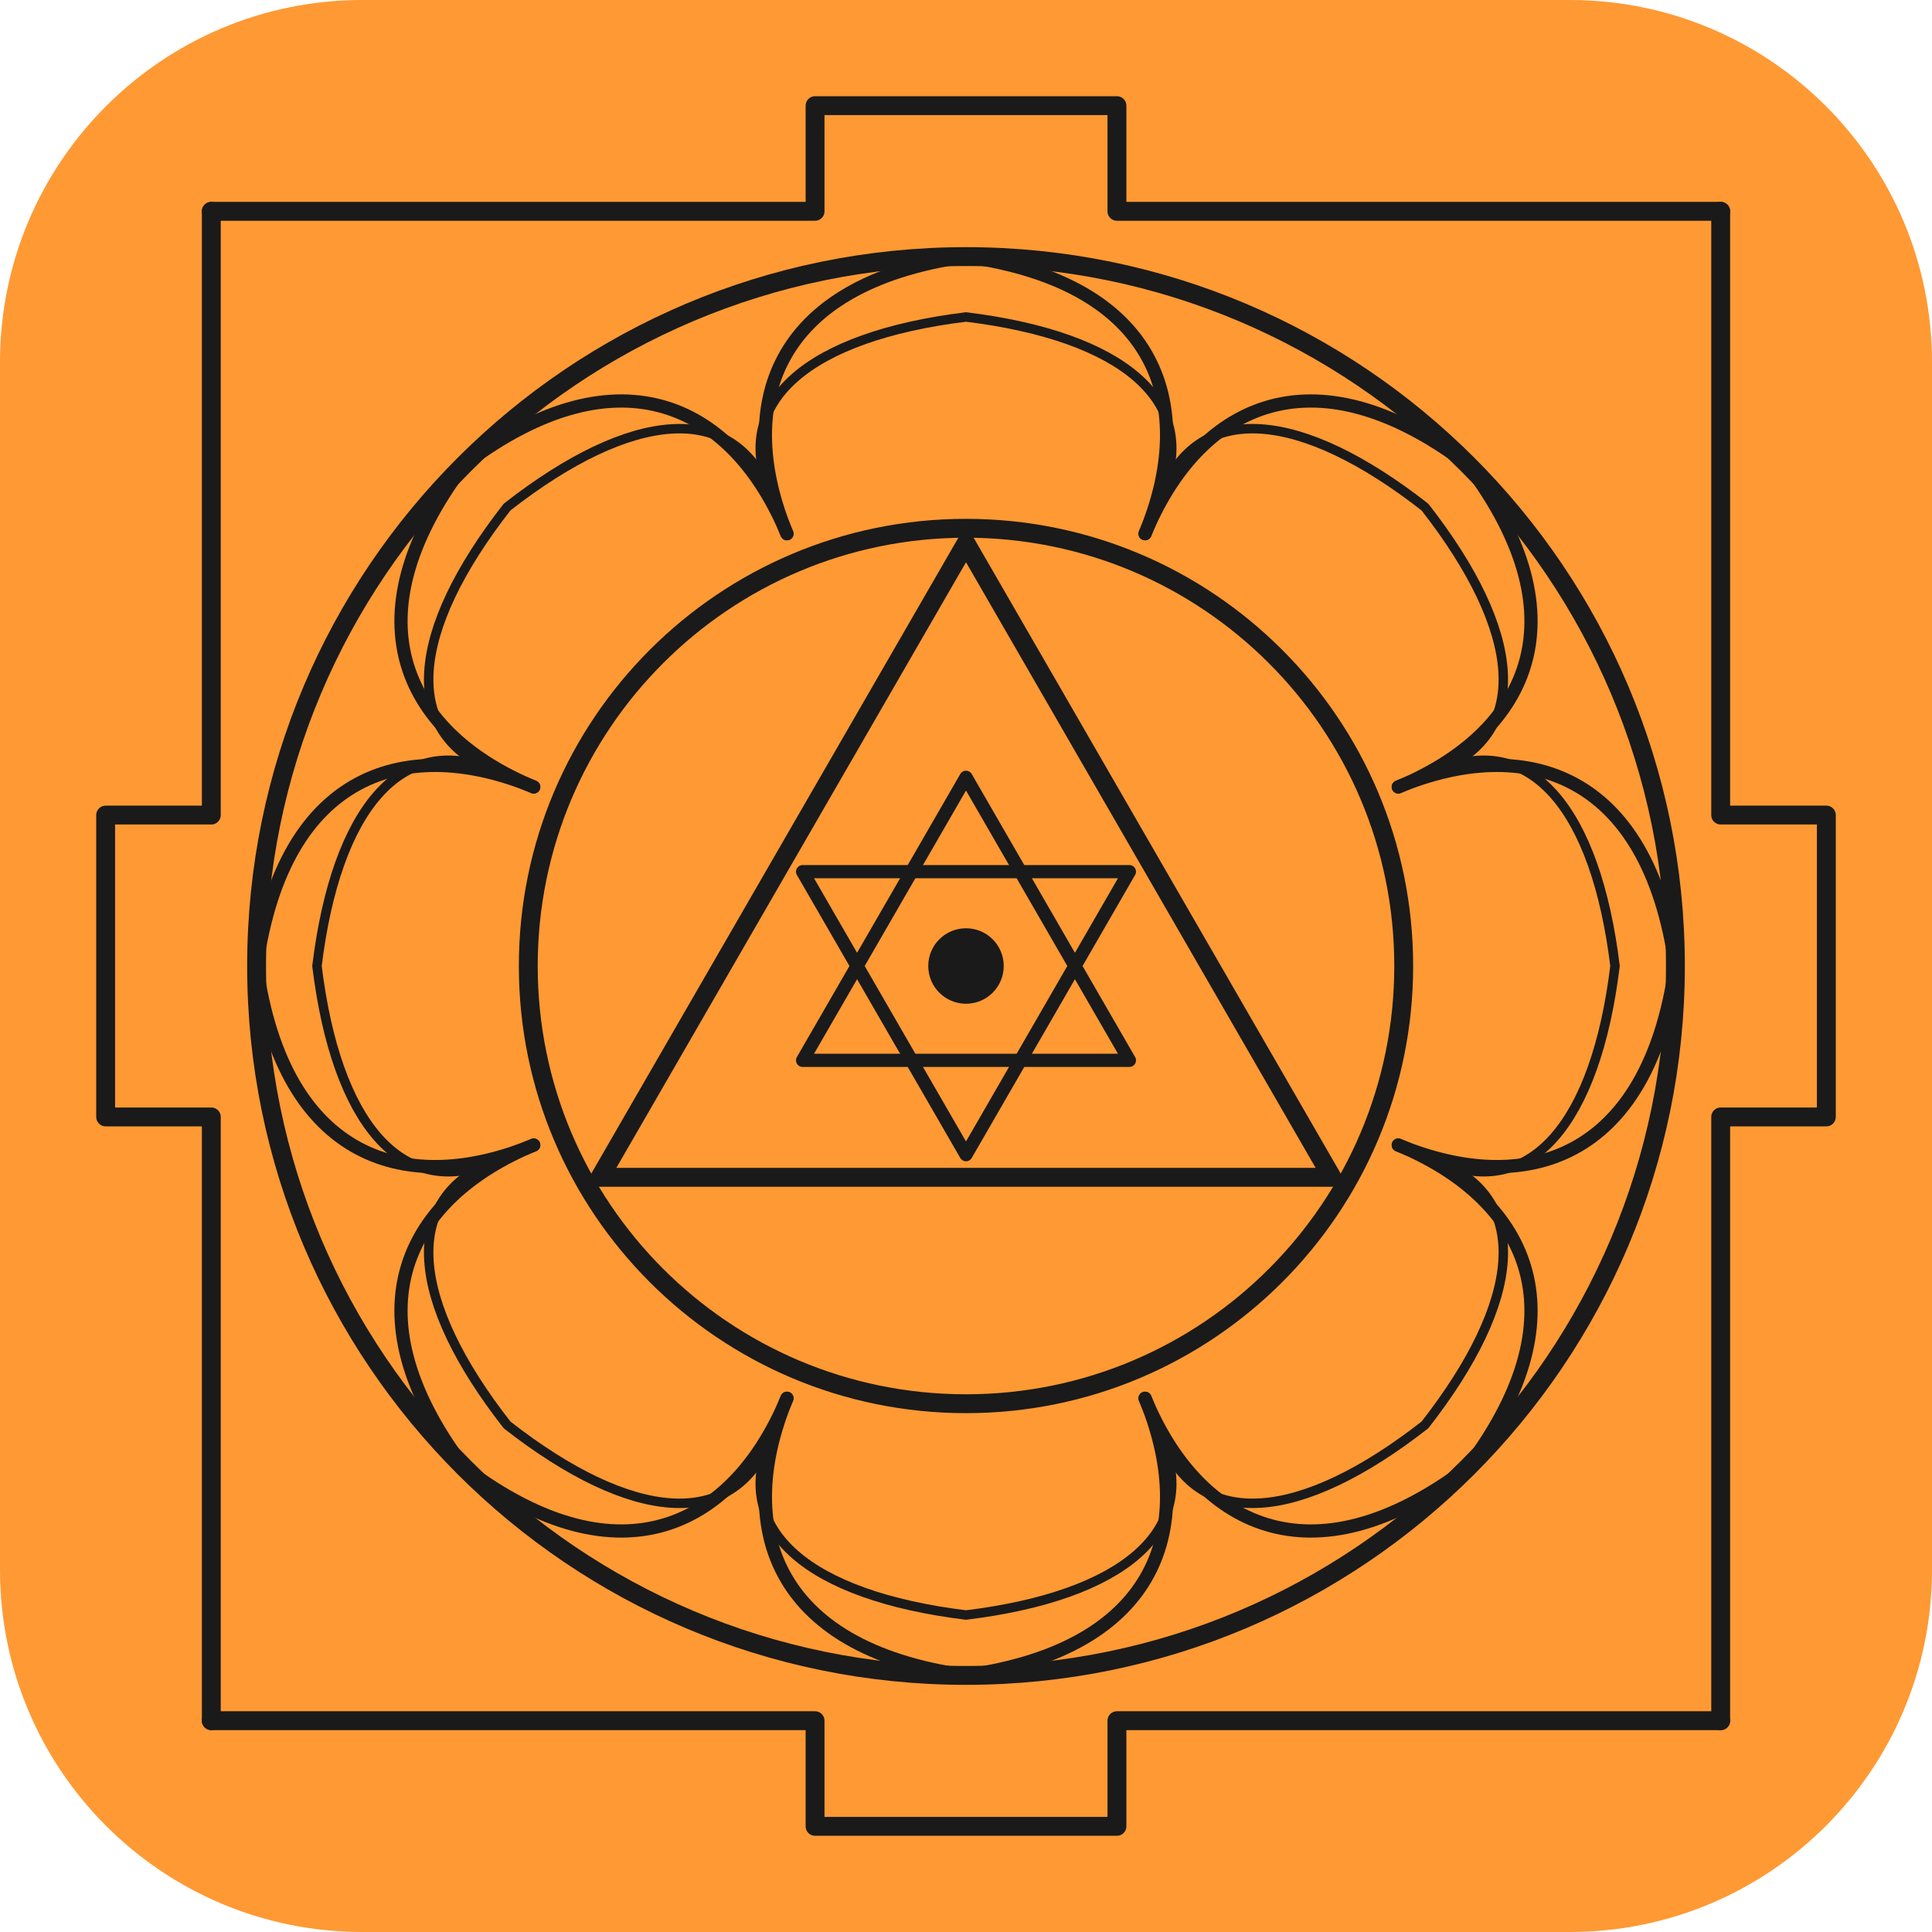
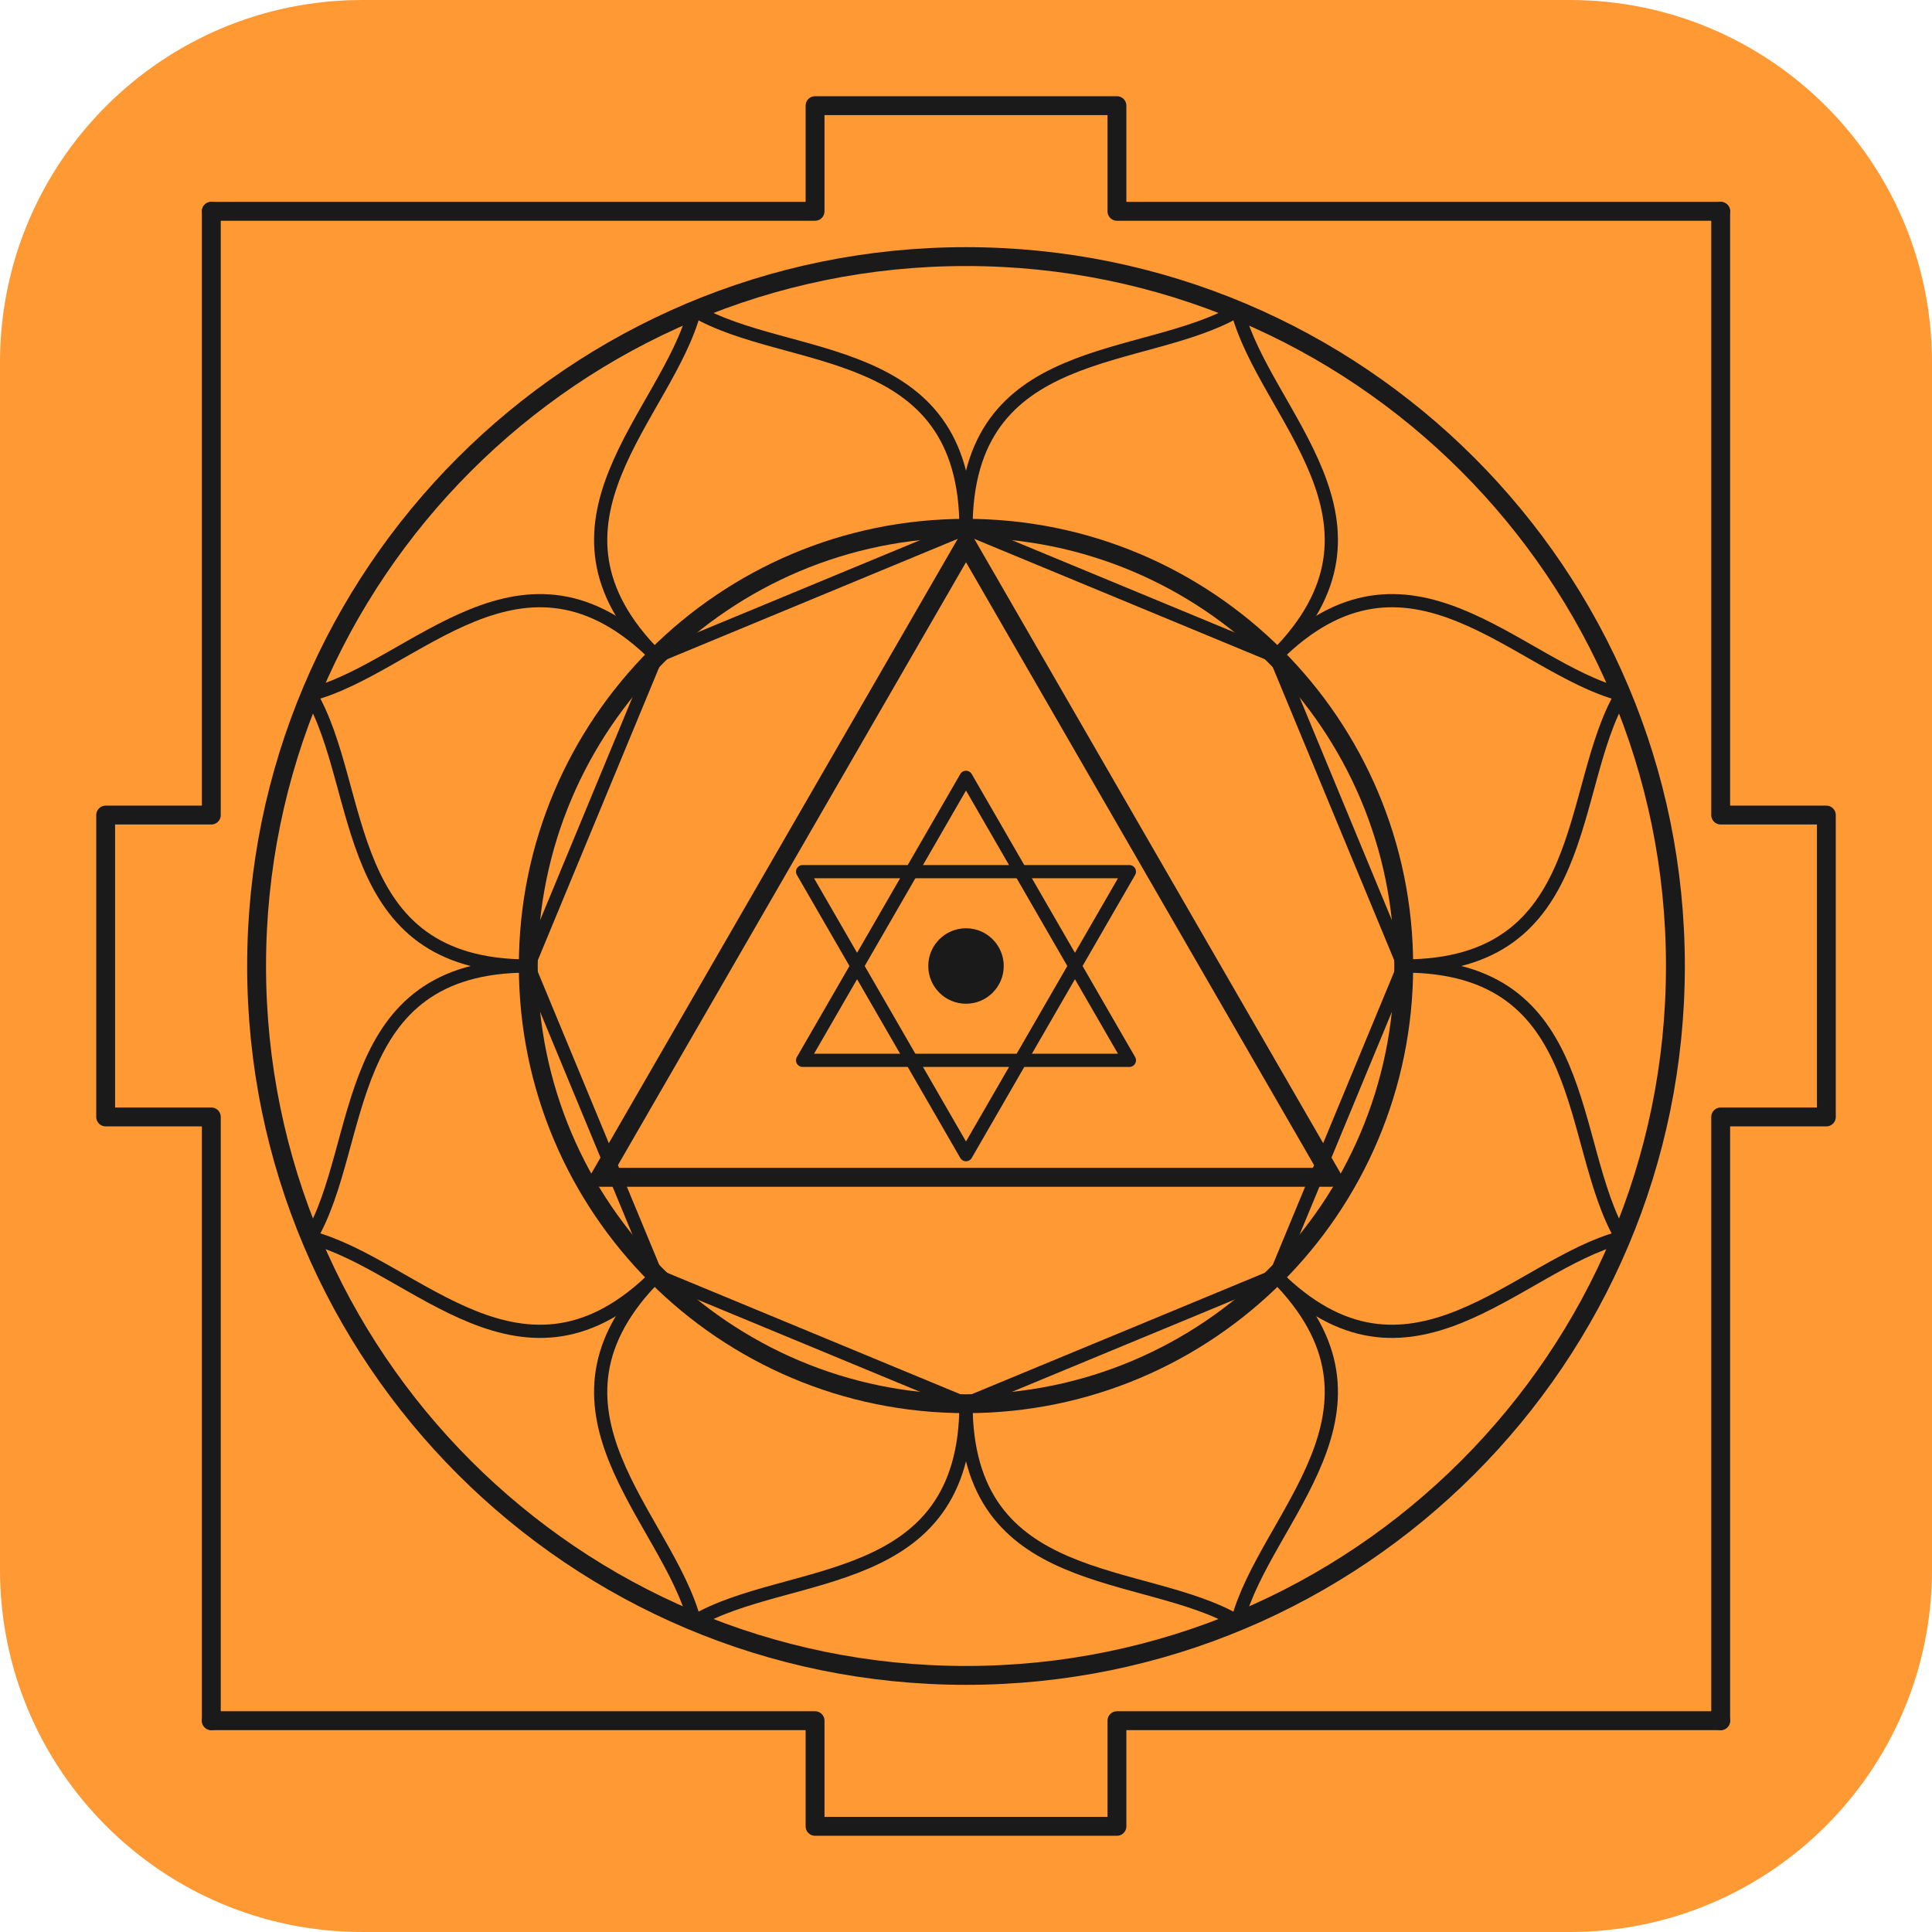
<svg xmlns="http://www.w3.org/2000/svg" viewBox="0 0 512 512">
  <rect width="512" height="512" rx="96" fill="#ff9933" />
  <g fill="none" stroke="#1a1a1a" stroke-width="5" stroke-linejoin="round" stroke-linecap="round">
    <path transform="rotate(0 256 256)" d="M 56.00 56.00 L 216.00 56.00 M 296.00 56.00 L 456.00 56.00 M 216.00 56.00 L 216.00 28.00 M 296.00 56.00 L 296.00 28.00 M 216.00 28.00 L 296.00 28.00" />
    <path transform="rotate(90 256 256)" d="M 56.00 56.00 L 216.00 56.00 M 296.00 56.00 L 456.00 56.00 M 216.00 56.00 L 216.00 28.00 M 296.00 56.00 L 296.00 28.00 M 216.00 28.00 L 296.00 28.00" />
    <path transform="rotate(180 256 256)" d="M 56.00 56.00 L 216.00 56.00 M 296.00 56.00 L 456.00 56.00 M 216.00 56.00 L 216.00 28.00 M 296.00 56.00 L 296.00 28.00 M 216.00 28.00 L 296.00 28.00" />
    <path transform="rotate(270 256 256)" d="M 56.00 56.00 L 216.00 56.00 M 296.00 56.00 L 456.00 56.00 M 216.00 56.00 L 216.00 28.00 M 296.00 56.00 L 296.00 28.00 M 216.00 28.00 L 296.00 28.00" />
    <circle cx="256" cy="256" r="188" />
-     <path stroke-width="3.5" d="M 370.56 303.45 C 403.82 317.23 436.72 307.82 444.00 256.00 C 436.72 204.18 403.82 194.77 370.56 208.55" />
-     <path stroke-width="3.5" d="M 370.56 208.55 C 403.82 194.77 420.43 164.86 388.94 123.06 C 347.14 91.57 317.23 108.18 303.45 141.44" />
-     <path stroke-width="3.5" d="M 303.45 141.44 C 317.23 108.18 307.82 75.28 256.00 68.00 C 204.18 75.28 194.77 108.18 208.55 141.44" />
-     <path stroke-width="3.5" d="M 208.55 141.44 C 194.77 108.18 164.86 91.57 123.06 123.06 C 91.57 164.86 108.18 194.77 141.44 208.55" />
-     <path stroke-width="3.5" d="M 141.44 208.55 C 108.18 194.77 75.28 204.18 68.00 256.00 C 75.28 307.82 108.18 317.23 141.44 303.45" />
-     <path stroke-width="3.5" d="M 141.44 303.45 C 108.18 317.23 91.57 347.14 123.06 388.94 C 164.86 420.43 194.77 403.82 208.55 370.56" />
-     <path stroke-width="3.5" d="M 208.55 370.56 C 194.77 403.82 204.18 436.72 256.00 444.00 C 307.82 436.72 317.23 403.82 303.45 370.56" />
-     <path stroke-width="3.5" d="M 303.45 370.56 C 317.23 403.82 347.14 420.43 388.94 388.94 C 420.43 347.14 403.82 317.23 370.56 303.45" />
-     <path stroke-width="2.5" d="M 381.65 308.04 C 405.67 317.99 422.89 297.61 428.00 256.00 C 422.89 214.39 405.67 194.01 381.65 203.96" />
-     <path stroke-width="2.5" d="M 381.65 203.96 C 405.67 194.01 403.43 167.41 377.62 134.38 C 344.59 108.57 317.99 106.33 308.04 130.35" />
-     <path stroke-width="2.5" d="M 308.04 130.35 C 317.99 106.33 297.61 89.11 256.00 84.00 C 214.39 89.11 194.01 106.33 203.96 130.35" />
-     <path stroke-width="2.5" d="M 203.96 130.35 C 194.01 106.33 167.41 108.57 134.38 134.38 C 108.57 167.41 106.33 194.01 130.35 203.96" />
-     <path stroke-width="2.5" d="M 130.35 203.96 C 106.33 194.01 89.11 214.39 84.00 256.00 C 89.11 297.61 106.33 317.99 130.35 308.04" />
-     <path stroke-width="2.5" d="M 130.35 308.04 C 106.33 317.99 108.57 344.59 134.38 377.62 C 167.41 403.43 194.01 405.67 203.96 381.65" />
-     <path stroke-width="2.5" d="M 203.96 381.65 C 194.01 405.67 214.39 422.89 256.00 428.00 C 297.61 422.89 317.99 405.67 308.04 381.65" />
-     <path stroke-width="2.5" d="M 308.04 381.65 C 317.99 405.67 344.59 403.43 377.62 377.62 C 403.43 344.59 405.67 317.99 381.65 308.04" />
+     <path stroke-width="3.5" d="M 372.00 256.00 C 422.00 256.00 415.16 208.85 429.69 184.06 C 401.88 176.79 373.38 138.62 338.02 173.98 Z" />
+     <path stroke-width="3.5" d="M 338.02 173.98 C 373.38 138.62 335.21 110.12 327.94 82.31 C 303.15 96.84 256.00 90.00 256.00 140.00 Z" />
+     <path stroke-width="3.5" d="M 256.00 140.00 C 256.00 90.00 208.85 96.84 184.06 82.31 C 176.79 110.12 138.62 138.62 173.98 173.98 Z" />
+     <path stroke-width="3.5" d="M 173.98 173.98 C 138.62 138.62 110.12 176.79 82.31 184.06 C 96.84 208.85 90.00 256.00 140.00 256.00 Z" />
+     <path stroke-width="3.5" d="M 140.00 256.00 C 90.00 256.00 96.84 303.15 82.31 327.94 C 110.12 335.21 138.62 373.38 173.98 338.02 Z" />
+     <path stroke-width="3.5" d="M 173.98 338.02 C 138.62 373.38 176.79 401.88 184.06 429.69 C 208.85 415.16 256.00 422.00 256.00 372.00 Z" />
+     <path stroke-width="3.5" d="M 256.00 372.00 C 256.00 422.00 303.15 415.16 327.94 429.69 C 335.21 401.88 373.38 373.38 338.02 338.02 Z" />
+     <path stroke-width="3.5" d="M 338.02 338.02 C 373.38 373.38 401.88 335.21 429.69 327.94 C 415.16 303.15 422.00 256.00 372.00 256.00 Z" />
    <circle cx="256" cy="256" r="116" />
    <polygon points="256.00,144.00 159.01,312.00 352.99,312.00" />
    <polygon stroke-width="3.5" points="256.00,206.00 212.70,281.00 299.30,281.00" />
    <polygon stroke-width="3.5" points="299.30,231.00 212.70,231.00 256.00,306.00" />
  </g>
  <circle cx="256" cy="256" r="10" fill="#1a1a1a" />
</svg>
